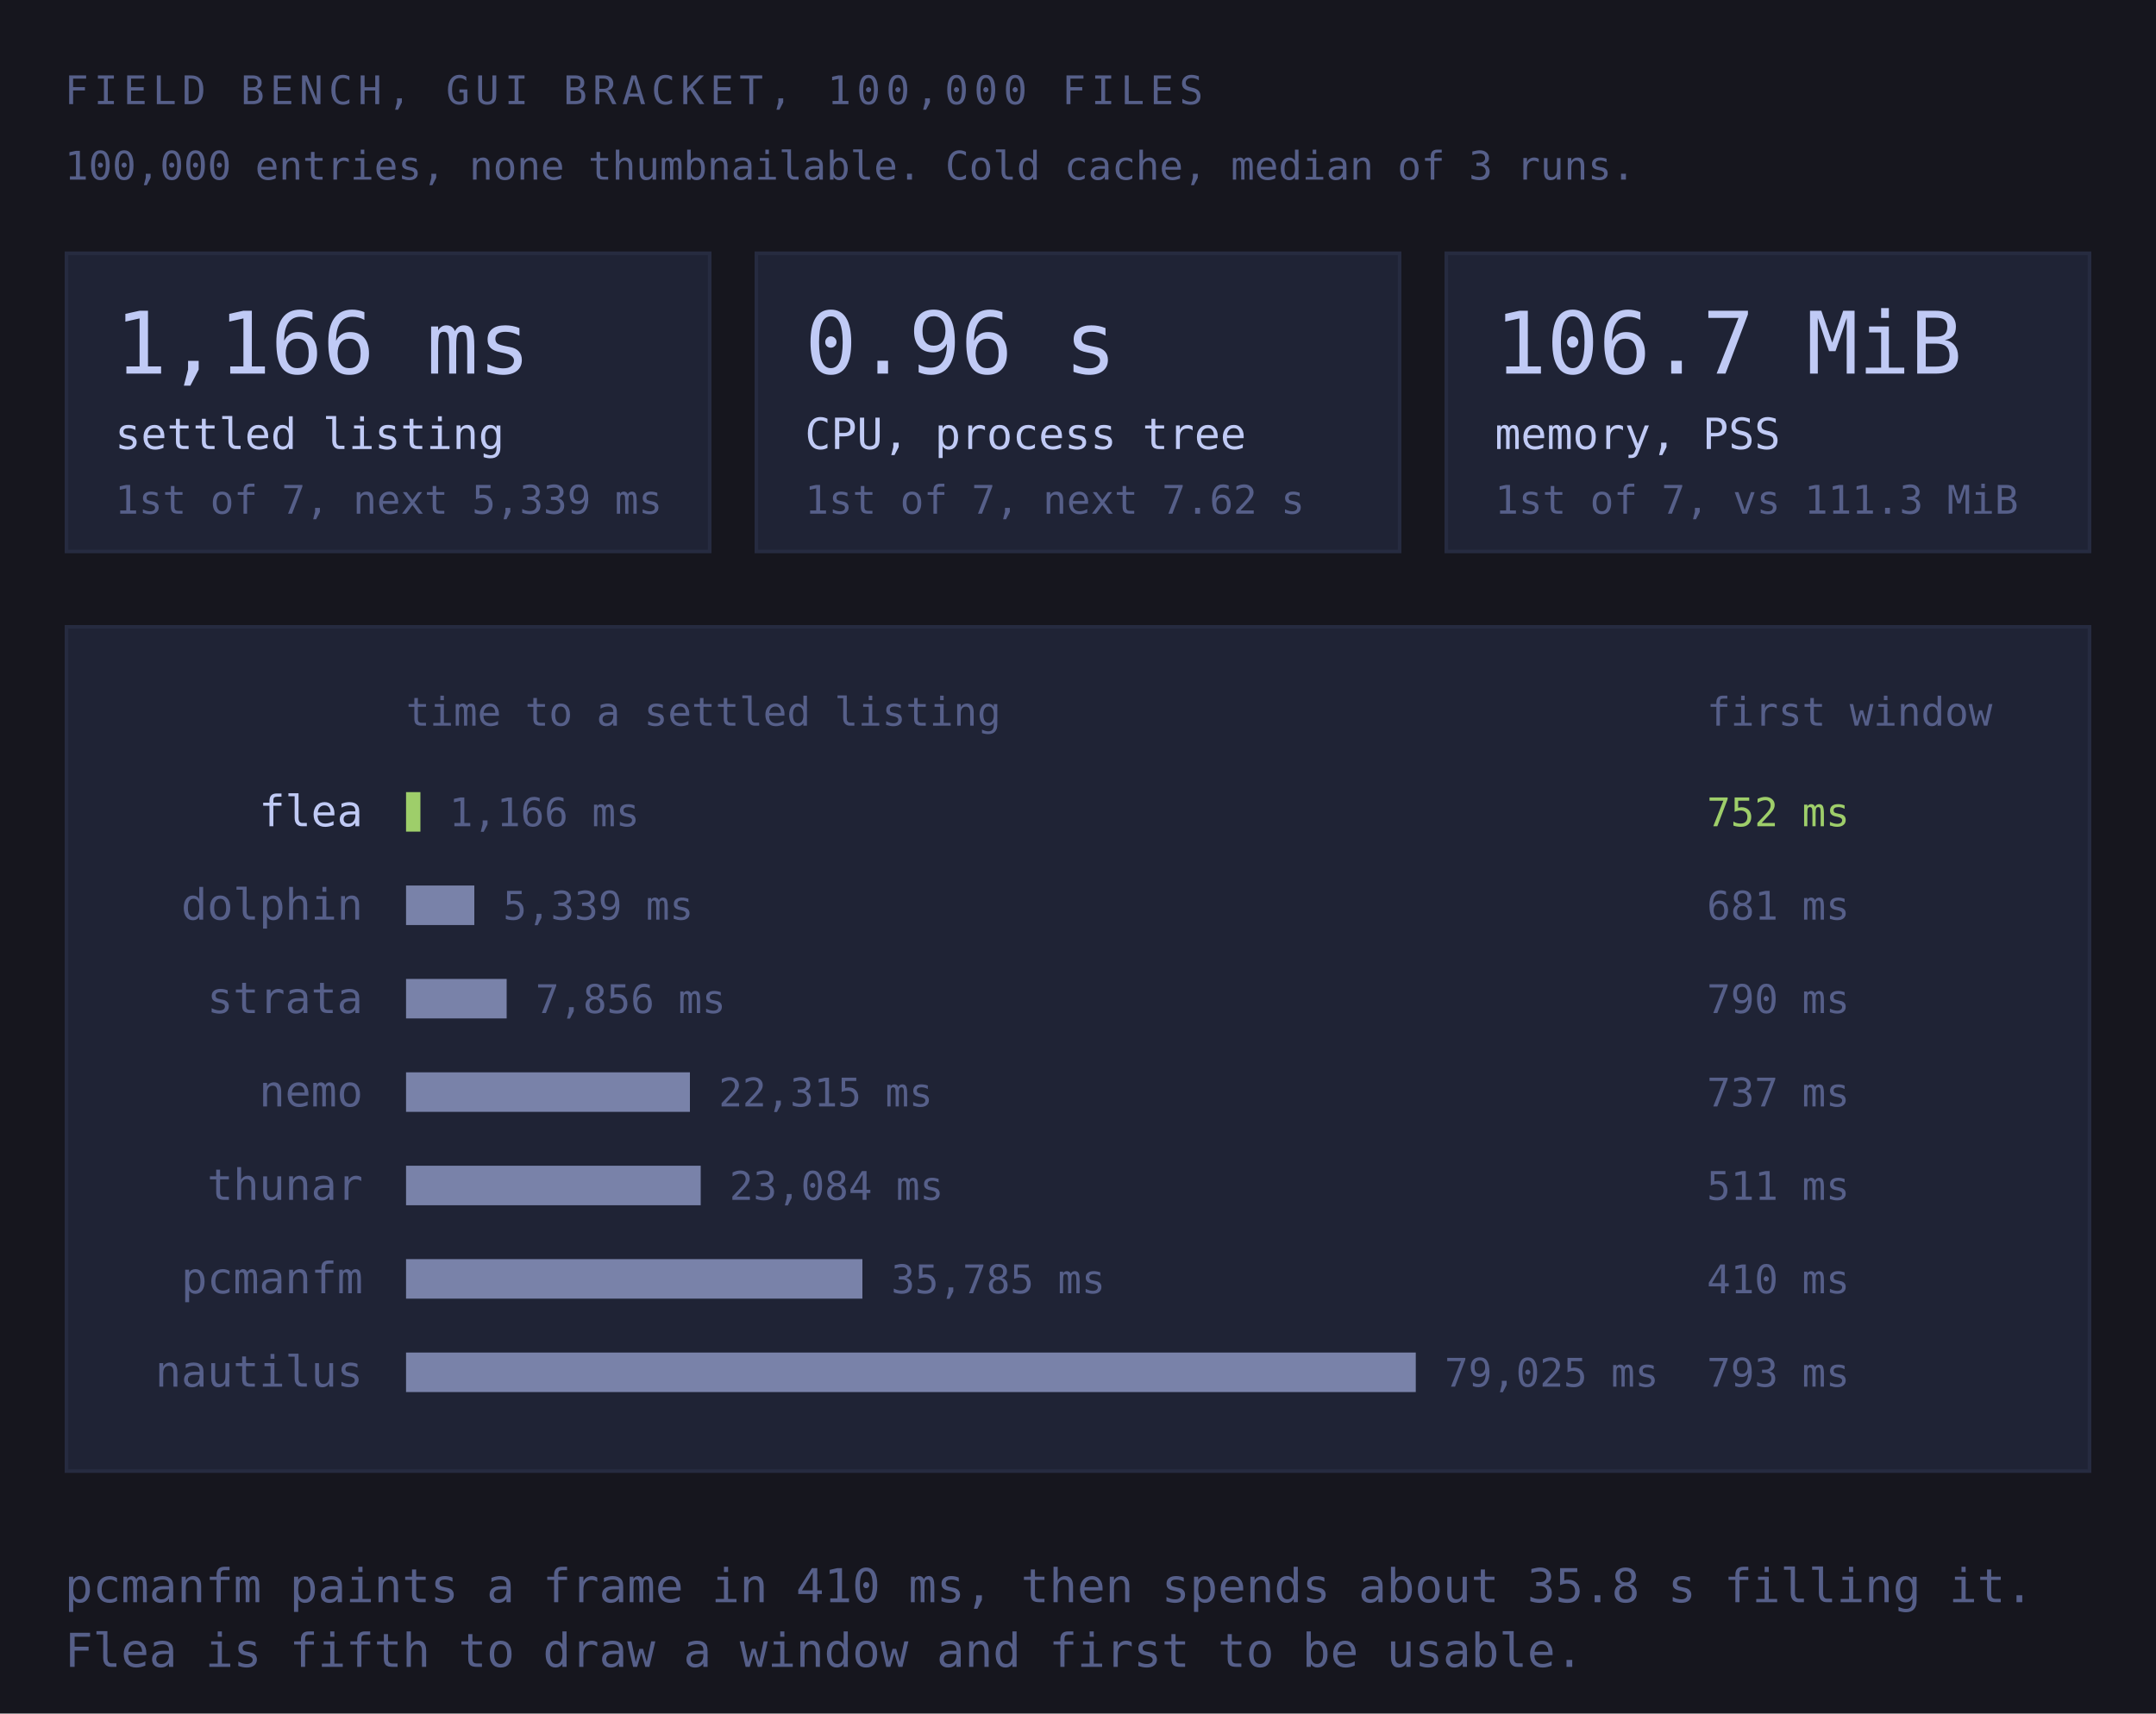
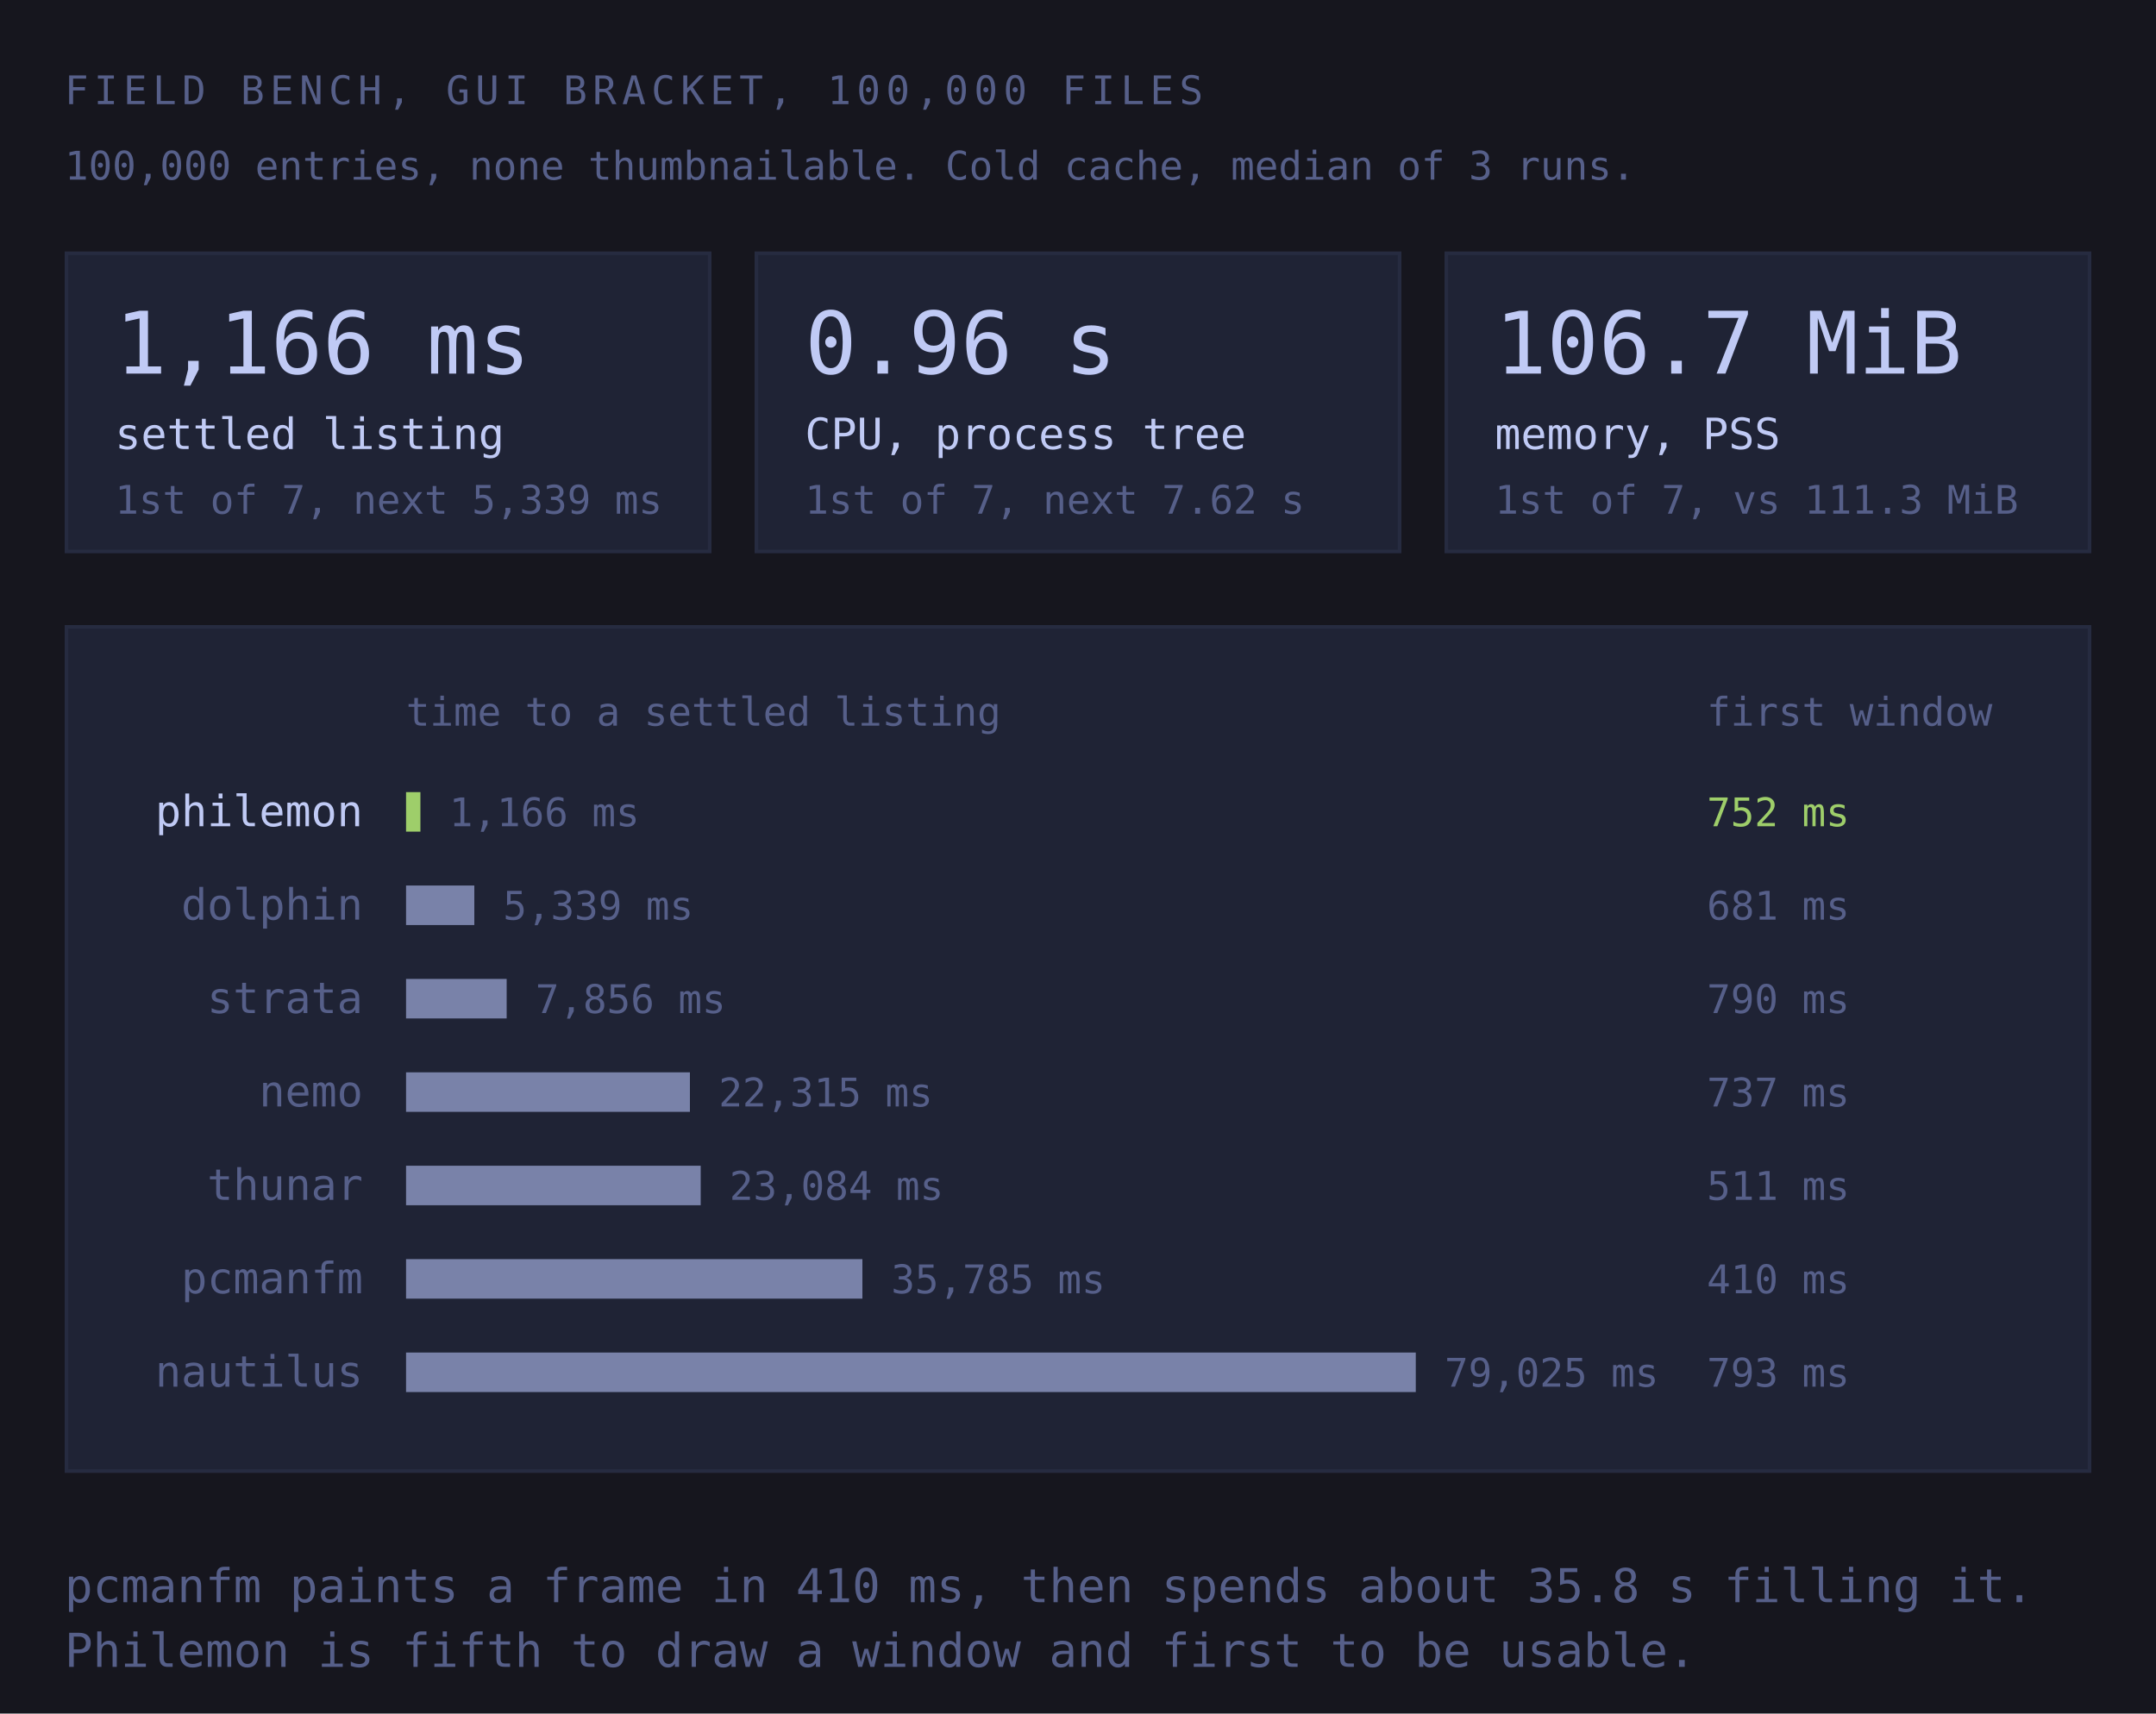
<svg xmlns="http://www.w3.org/2000/svg" width="600" height="477" viewBox="0 0 600 477" font-family="JetBrains Mono,JetBrainsMono Nerd Font,ui-monospace,SFMono-Regular,Menlo,Consolas,monospace">
  <defs>
    <pattern id="hatch" width="6" height="6" patternUnits="userSpaceOnUse" patternTransform="rotate(45)">
      <rect width="3" height="6" fill="#7982a9" />
    </pattern>
  </defs>
  <rect width="600" height="477" fill="#16161e" />
  <text x="18" y="29" font-size="11" fill="#565f89" font-weight="500" letter-spacing="1.54" font-variant-numeric="tabular-nums">FIELD BENCH, GUI BRACKET, 100,000 FILES</text>
  <text x="18" y="50" font-size="11" fill="#565f89" font-variant-numeric="tabular-nums">100,000 entries, none thumbnailable. Cold cache, median of 3 runs.</text>
  <rect x="18.5" y="70.5" width="179.0" height="83" fill="#1f2335" stroke="#262b40" stroke-width="1" />
  <text x="32.0" y="104" font-size="24" fill="#c0caf5" font-variant-numeric="tabular-nums">1,166 ms</text>
  <text x="32.0" y="125" font-size="12" fill="#c0caf5" font-variant-numeric="tabular-nums">settled listing</text>
  <text x="32.0" y="143" font-size="11" fill="#565f89" font-variant-numeric="tabular-nums">1st of 7, next 5,339 ms</text>
  <rect x="210.5" y="70.5" width="179.0" height="83" fill="#1f2335" stroke="#262b40" stroke-width="1" />
  <text x="224.0" y="104" font-size="24" fill="#c0caf5" font-variant-numeric="tabular-nums">0.96 s</text>
  <text x="224.0" y="125" font-size="12" fill="#c0caf5" font-variant-numeric="tabular-nums">CPU, process tree</text>
  <text x="224.0" y="143" font-size="11" fill="#565f89" font-variant-numeric="tabular-nums">1st of 7, next 7.62 s</text>
  <rect x="402.5" y="70.5" width="179.0" height="83" fill="#1f2335" stroke="#262b40" stroke-width="1" />
  <text x="416.0" y="104" font-size="24" fill="#c0caf5" font-variant-numeric="tabular-nums">106.7 MiB</text>
  <text x="416.0" y="125" font-size="12" fill="#c0caf5" font-variant-numeric="tabular-nums">memory, PSS</text>
  <text x="416.0" y="143" font-size="11" fill="#565f89" font-variant-numeric="tabular-nums">1st of 7, vs 111.3 MiB</text>
  <rect x="18.5" y="174.5" width="563" height="235" fill="#1f2335" stroke="#262b40" stroke-width="1" />
  <text x="113" y="202" font-size="11" fill="#565f89" font-variant-numeric="tabular-nums">time to a settled listing</text>
  <text x="475" y="202" font-size="11" fill="#565f89" font-variant-numeric="tabular-nums">first window</text>
-   <text x="101" y="230" font-size="12" fill="#c0caf5" text-anchor="end" font-variant-numeric="tabular-nums">flea</text>
+   <text x="101" y="230" font-size="12" fill="#c0caf5" text-anchor="end" font-variant-numeric="tabular-nums">philemon</text>
  <rect x="113" y="220.5" width="4" height="11" fill="#9ece6a" />
  <text x="125" y="230" font-size="11" fill="#565f89" font-variant-numeric="tabular-nums">1,166 ms</text>
  <text x="475" y="230" font-size="11" fill="#9ece6a" font-variant-numeric="tabular-nums">752 ms</text>
  <text x="101" y="256" font-size="12" fill="#565f89" text-anchor="end" font-variant-numeric="tabular-nums">dolphin</text>
  <rect x="113" y="246.5" width="19" height="11" fill="#7982a9" />
  <text x="140" y="256" font-size="11" fill="#565f89" font-variant-numeric="tabular-nums">5,339 ms</text>
  <text x="475" y="256" font-size="11" fill="#565f89" font-variant-numeric="tabular-nums">681 ms</text>
  <text x="101" y="282" font-size="12" fill="#565f89" text-anchor="end" font-variant-numeric="tabular-nums">strata</text>
  <rect x="113" y="272.5" width="28" height="11" fill="#7982a9" />
  <text x="149" y="282" font-size="11" fill="#565f89" font-variant-numeric="tabular-nums">7,856 ms</text>
  <text x="475" y="282" font-size="11" fill="#565f89" font-variant-numeric="tabular-nums">790 ms</text>
  <text x="101" y="308" font-size="12" fill="#565f89" text-anchor="end" font-variant-numeric="tabular-nums">nemo</text>
  <rect x="113" y="298.5" width="79" height="11" fill="#7982a9" />
  <text x="200" y="308" font-size="11" fill="#565f89" font-variant-numeric="tabular-nums">22,315 ms</text>
  <text x="475" y="308" font-size="11" fill="#565f89" font-variant-numeric="tabular-nums">737 ms</text>
  <text x="101" y="334" font-size="12" fill="#565f89" text-anchor="end" font-variant-numeric="tabular-nums">thunar</text>
  <rect x="113" y="324.5" width="82" height="11" fill="#7982a9" />
  <text x="203" y="334" font-size="11" fill="#565f89" font-variant-numeric="tabular-nums">23,084 ms</text>
  <text x="475" y="334" font-size="11" fill="#565f89" font-variant-numeric="tabular-nums">511 ms</text>
  <text x="101" y="360" font-size="12" fill="#565f89" text-anchor="end" font-variant-numeric="tabular-nums">pcmanfm</text>
  <rect x="113" y="350.5" width="127" height="11" fill="#7982a9" />
  <text x="248" y="360" font-size="11" fill="#565f89" font-variant-numeric="tabular-nums">35,785 ms</text>
  <text x="475" y="360" font-size="11" fill="#565f89" font-variant-numeric="tabular-nums">410 ms</text>
  <text x="101" y="386" font-size="12" fill="#565f89" text-anchor="end" font-variant-numeric="tabular-nums">nautilus</text>
  <rect x="113" y="376.5" width="281" height="11" fill="#7982a9" />
  <text x="402" y="386" font-size="11" fill="#565f89" font-variant-numeric="tabular-nums">79,025 ms</text>
  <text x="475" y="386" font-size="11" fill="#565f89" font-variant-numeric="tabular-nums">793 ms</text>
  <text x="18" y="446" font-size="13" fill="#565f89" font-variant-numeric="tabular-nums">pcmanfm paints a frame in 410 ms, then spends about 35.8 s filling it.</text>
-   <text x="18" y="464" font-size="13" fill="#565f89" font-variant-numeric="tabular-nums">Flea is fifth to draw a window and first to be usable.</text>
+   <text x="18" y="464" font-size="13" fill="#565f89" font-variant-numeric="tabular-nums">Philemon is fifth to draw a window and first to be usable.</text>
</svg>
